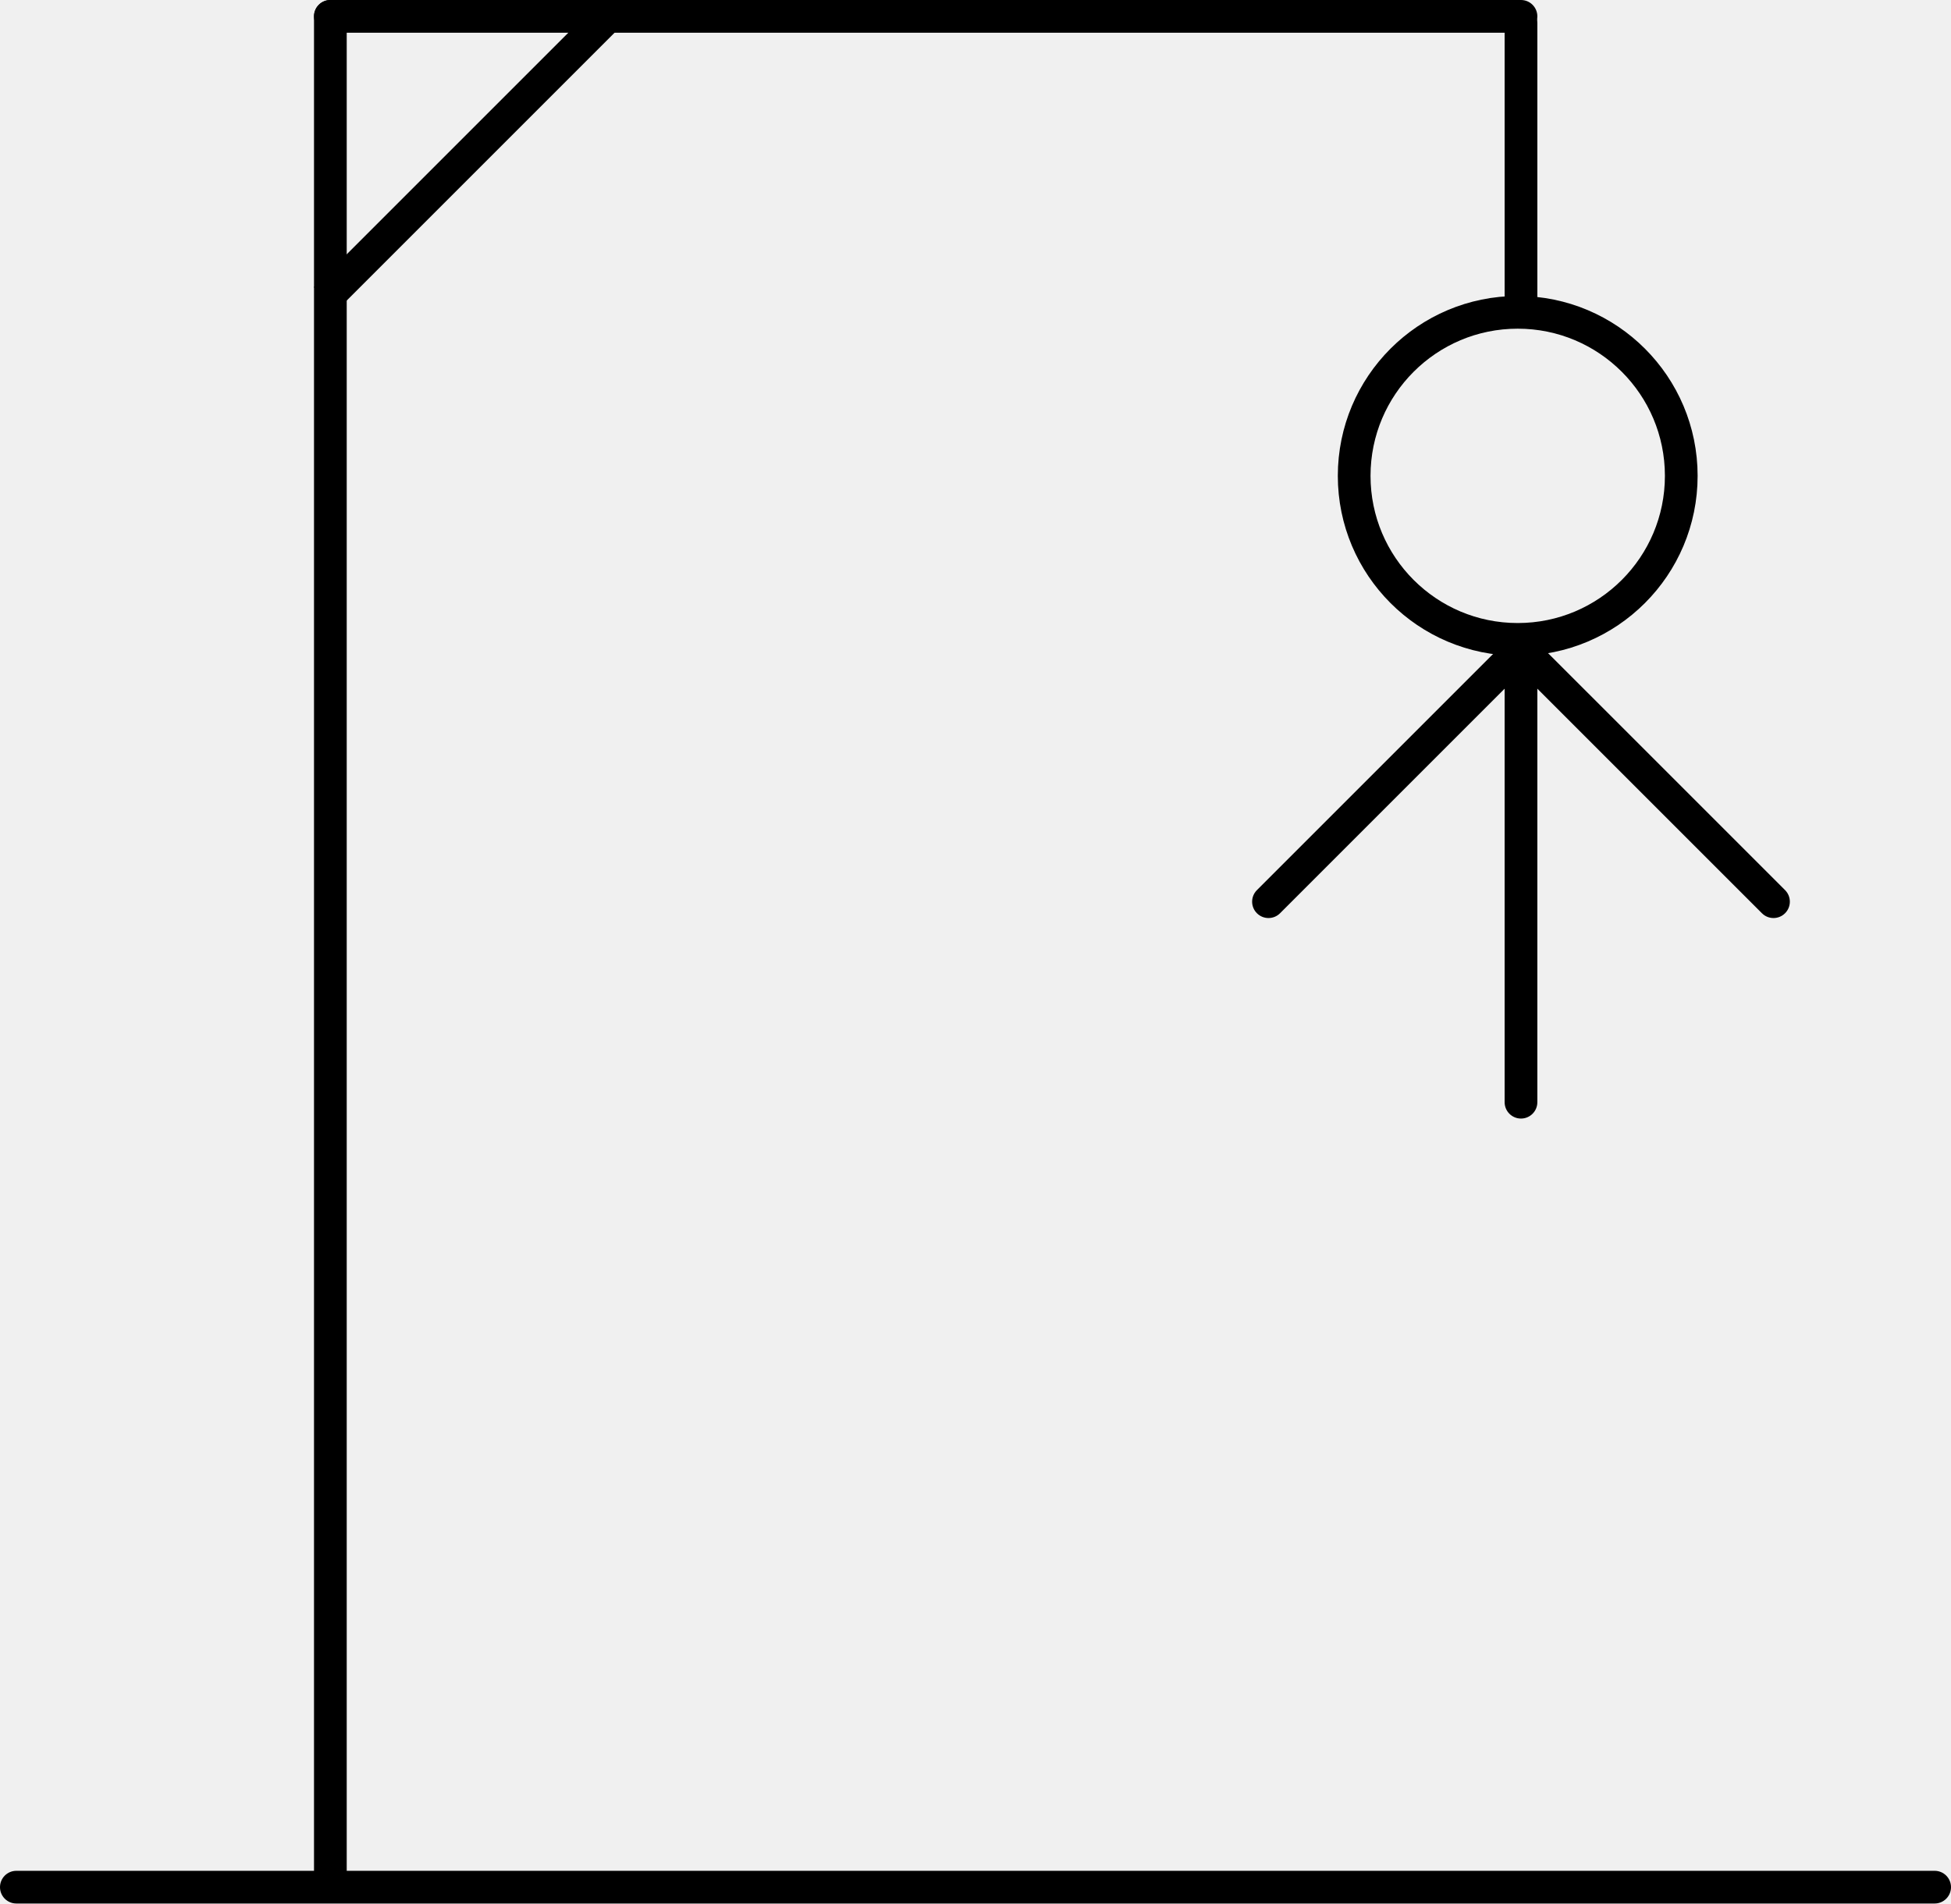
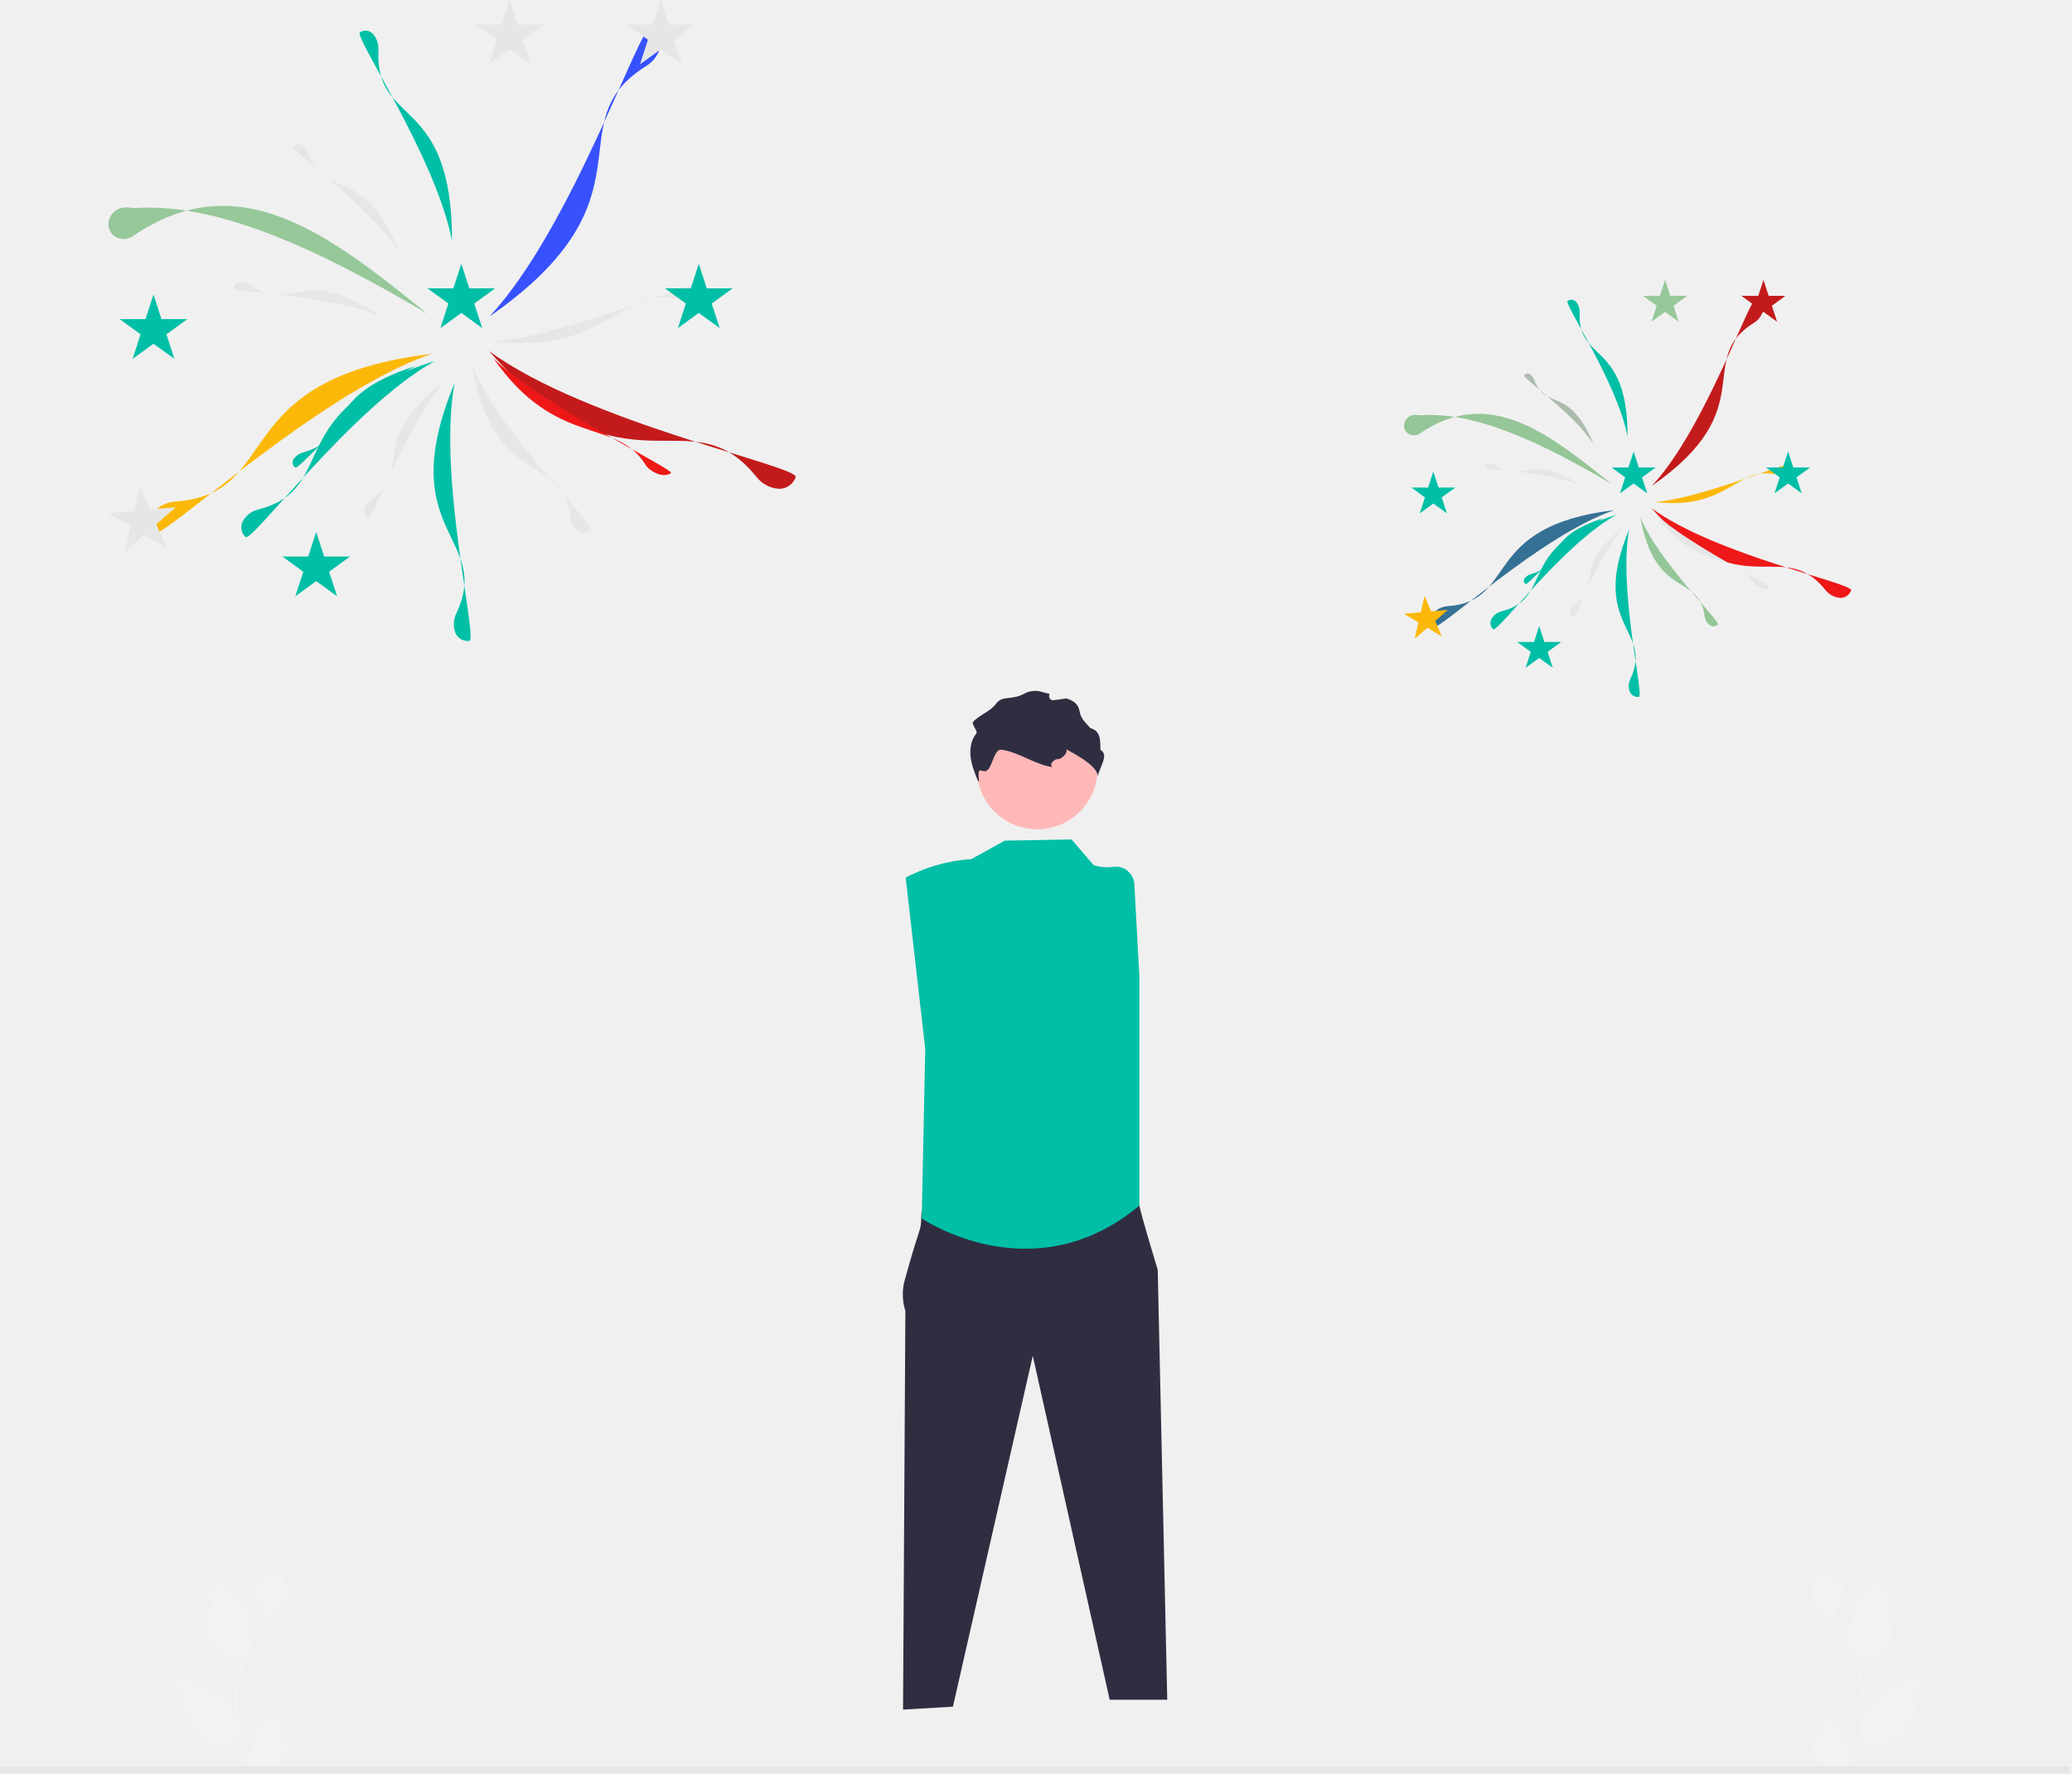
- <svg xmlns="http://www.w3.org/2000/svg" width="298.232" height="291" viewBox="0 0 298.232 291">
-   <g id="Group_699" data-name="Group 699" transform="translate(-219 -183)">
-     <rect id="Rectangle_2970" data-name="Rectangle 2970" width="5" height="56" rx="2.5" transform="translate(448.965 281.247) rotate(45)" />
-     <rect id="Rectangle_2971" data-name="Rectangle 2971" width="5" height="56" rx="2.5" transform="translate(450.5 284.782) rotate(-45)" />
-     <rect id="Rectangle_2974" data-name="Rectangle 2974" width="5" height="61.733" transform="translate(310.627 183.247) rotate(45)" />
-     <rect id="Rectangle_2966" data-name="Rectangle 2966" width="5" height="298.232" rx="2.5" transform="translate(517.232 469) rotate(90)" />
-     <g id="Ellipse_32" data-name="Ellipse 32" transform="translate(423.5 228.247)" fill="none" stroke="#000" stroke-width="5">
-       <circle cx="27.5" cy="27.5" r="27.5" stroke="none" />
-       <circle cx="27.5" cy="27.5" r="25" fill="none" />
-     </g>
-     <rect id="Rectangle_2987" data-name="Rectangle 2987" width="5" height="289" rx="2.5" transform="translate(267 183)" />
-     <rect id="Rectangle_2988" data-name="Rectangle 2988" width="187" height="5" rx="2.5" transform="translate(267 183)" />
-     <rect id="Rectangle_2989" data-name="Rectangle 2989" width="5" height="49" rx="2.5" transform="translate(449 184)" />
-     <rect id="Rectangle_2990" data-name="Rectangle 2990" width="5" height="73" rx="2.5" transform="translate(449 281)" />
+ <svg xmlns="http://www.w3.org/2000/svg" width="612" height="524" viewBox="0 0 612 524" fill="none">
+   <g clip-path="url(#clip0_92_32)">
+     <path d="M84.105 513.252C82.888 513.328 82.215 511.816 83.136 510.934L83.228 510.57L83.191 510.483C81.96 507.548 77.789 507.568 76.569 510.507C75.486 513.116 74.107 515.729 73.767 518.487C73.615 519.705 73.683 520.945 73.954 522.14C71.416 516.596 70.08 510.543 70.08 504.455C70.08 502.925 70.164 501.396 70.335 499.87C70.476 498.622 70.67 497.381 70.921 496.152C72.279 489.509 75.221 483.182 79.463 477.896C81.503 476.782 83.203 475.039 84.231 472.95C84.6 472.197 84.889 471.386 85.026 470.561C84.794 470.591 84.151 467.056 84.326 466.839C84.002 466.349 83.424 466.105 83.07 465.626C81.313 463.244 78.893 463.66 77.629 466.896C74.93 468.259 74.904 470.518 76.56 472.691C77.614 474.074 77.759 475.945 78.683 477.425C78.588 477.546 78.489 477.664 78.394 477.786C76.65 480.023 75.141 482.428 73.869 484.955C74.229 482.147 73.698 478.764 72.793 476.584C71.763 474.099 69.833 472.007 68.133 469.859C66.091 467.279 61.904 468.405 61.545 471.676L61.535 471.771C61.787 471.913 62.034 472.064 62.276 472.224C63.654 473.136 63.178 475.272 61.545 475.524L61.508 475.53C61.599 476.439 61.755 477.341 61.983 478.228C59.803 486.661 64.511 489.733 71.233 489.871C71.382 489.947 71.526 490.023 71.674 490.095C70.993 492.013 70.449 493.98 70.046 495.974C69.685 497.735 69.433 499.516 69.293 501.304C69.118 503.561 69.133 505.828 69.323 508.081L69.312 508.001C68.829 505.52 67.481 503.203 65.526 501.597C62.612 499.204 58.496 498.323 55.353 496.399C53.84 495.473 51.901 496.67 52.165 498.424L52.178 498.508C52.646 498.698 53.103 498.919 53.544 499.166C53.797 499.308 54.044 499.46 54.286 499.619C55.664 500.531 55.188 502.667 53.554 502.919L53.517 502.925L53.441 502.937C54.244 504.843 55.363 506.612 56.763 508.138C58.127 515.5 63.983 516.198 70.248 514.055H70.251C70.936 517.038 71.937 519.952 73.223 522.73H83.839C83.877 522.612 83.911 522.49 83.945 522.372C82.964 522.433 81.974 522.376 81.008 522.197C81.796 521.231 82.583 520.257 83.371 519.29C83.39 519.271 83.405 519.252 83.42 519.233C83.82 518.738 84.223 518.248 84.623 517.753C84.648 516.235 84.466 514.72 84.105 513.252Z" fill="#F2F2F2" />
+     <path d="M535.947 513.252C537.164 513.328 537.837 511.816 536.916 510.934L536.824 510.57L536.861 510.483C538.091 507.548 542.263 507.568 543.483 510.507C544.566 513.116 545.945 515.729 546.285 518.487C546.437 519.705 546.368 520.945 546.098 522.14C548.636 516.596 549.972 510.543 549.972 504.455C549.972 502.925 549.888 501.396 549.717 499.87C549.576 498.622 549.382 497.381 549.131 496.152C547.772 489.509 544.831 483.182 540.589 477.896C538.549 476.782 536.848 475.039 535.821 472.95C535.452 472.197 535.163 471.386 535.026 470.561C535.258 470.591 535.901 467.056 535.726 466.839C536.049 466.349 536.628 466.105 536.982 465.626C538.738 463.244 541.159 463.66 542.423 466.896C545.122 468.259 545.148 470.518 543.492 472.691C542.438 474.074 542.293 475.945 541.369 477.425C541.464 477.546 541.563 477.664 541.658 477.786C543.402 480.023 544.911 482.428 546.183 484.955C545.823 482.147 546.354 478.764 547.259 476.584C548.289 474.099 550.219 472.007 551.919 469.859C553.961 467.279 558.147 468.405 558.507 471.676L558.517 471.771C558.265 471.913 558.018 472.064 557.776 472.224C556.398 473.136 556.874 475.272 558.507 475.524L558.544 475.53C558.453 476.439 558.297 477.341 558.068 478.228C560.249 486.661 555.541 489.733 548.819 489.871C548.67 489.947 548.526 490.023 548.377 490.095C549.058 492.013 549.603 493.98 550.006 495.974C550.367 497.735 550.619 499.516 550.759 501.304C550.934 503.561 550.919 505.828 550.729 508.081L550.74 508.001C551.223 505.52 552.57 503.203 554.526 501.597C557.44 499.204 561.556 498.323 564.699 496.399C566.212 495.473 568.151 496.67 567.887 498.424L567.874 498.508C567.406 498.698 566.949 498.919 566.508 499.166C566.255 499.308 566.008 499.46 565.766 499.619C564.388 500.531 564.864 502.667 566.497 502.919L566.534 502.925L566.61 502.937C565.808 504.843 564.689 506.612 563.289 508.138C561.925 515.5 556.069 516.198 549.804 514.055H549.8C549.115 517.038 548.115 519.952 546.829 522.73H536.213C536.175 522.612 536.141 522.49 536.106 522.372C537.088 522.433 538.077 522.376 539.044 522.197C538.256 521.231 537.469 520.257 536.681 519.29C536.662 519.271 536.647 519.252 536.631 519.233C536.232 518.738 535.829 518.248 535.429 517.753C535.404 516.235 535.586 514.72 535.947 513.252Z" fill="#F2F2F2" />
+     <path d="M1.018 523.953H610.474C611.036 523.953 611.492 523.497 611.492 522.934C611.492 522.372 611.036 521.916 610.474 521.916H1.018C0.456 521.916 0 522.372 0 522.934C0 523.497 0.456 523.953 1.018 523.953Z" fill="#E6E6E6" />
+     <path d="M333.149 351.75L336.526 356.192C336.526 356.192 336.832 358.266 341.954 375.166L344.764 502.188H327.764L305.045 400.555L281.463 504.226L266.728 505.095L267.419 387.262C267.419 387.262 265.867 383.162 267.187 378.357C272.239 359.965 271.948 364.814 272.155 358.518C272.418 350.536 333.149 351.75 333.149 351.75Z" fill="#2F2E41" />
+     <path d="M306.353 245.009C316.204 245.009 324.19 237.023 324.19 227.172C324.19 217.321 316.204 209.335 306.353 209.335C296.502 209.335 288.516 217.321 288.516 227.172C288.516 237.023 296.502 245.009 306.353 245.009Z" fill="#FEB8B8" />
+     <path d="M296.763 248.365L286.893 253.82C278.658 254.416 272.753 256.607 267.505 259.249L273.292 309.987L272.239 359.965C272.239 359.965 305.058 382.448 336.528 356.191V288.283L335.051 261.278C334.878 258.129 332.094 255.686 328.967 256.1C327.182 256.336 325.126 256.29 323.026 255.59L316.493 248.009L296.763 248.365Z" fill="#00BFA6" />
+     <path d="M324.19 229.538C324.86 226.138 314.521 221.189 314.54 221.195C316.144 221.707 313.62 224.648 311.972 224.301C311.972 224.301 309.549 225.533 310.869 226.593C306.319 226.203 300.24 221.879 295.69 221.489C293.86 221.329 293.151 225.742 292.001 227.172C290.261 229.362 288.516 225.007 289.16 230.809H288.9C287.95 228.519 287 226.189 286.69 223.729C286.39 221.269 286.81 218.619 288.38 216.699C288.9 216.049 286.857 213.909 287.407 213.289C289.157 211.279 292.55 210.179 294.11 208.029C296.175 205.181 298.524 207.191 302.824 204.796C303.949 204.169 305.904 203.944 307.15 204.269L310.06 205.029C309.493 205.88 310.195 207.002 311.208 206.865L315 206.349C316.43 206.809 317.79 207.489 318.43 208.799C318.82 209.579 318.89 210.489 319.19 211.309C319.74 212.819 321.04 213.909 322.08 215.129C324.876 215.943 325.026 218.033 325.026 221.538C327.631 223 324.913 226.268 324.19 229.538Z" fill="#2F2E41" />
+     <path d="M32.306 64.669C33.117 62.39 35.382 61.044 37.687 61.303C38.648 61.41 39.608 61.496 40.573 61.439C64.642 60.023 94.455 73.805 126.191 92.679C97.138 69.17 70.548 48.374 39.274 69.746C37.041 71.272 33.876 70.733 32.576 68.36C32.054 67.406 31.866 66.264 32.177 65.085C32.214 64.946 32.257 64.808 32.306 64.669Z" fill="#96C899" />
+     <path d="M192.839 8.282C194.823 9.547 195.639 11.953 194.978 14.097L194.903 14.339C194.241 16.492 192.797 18.301 190.885 19.491C163.516 36.53 195.204 58.335 144.551 93.531C169.079 67.284 189.254 6.502 192.319 7.992C192.496 8.077 192.669 8.174 192.839 8.282Z" fill="#3751FE" />
+     <path d="M234.79 141.519C233.769 143.639 231.478 144.735 229.27 144.333L229.021 144.288C226.805 143.885 224.837 142.667 223.428 140.909C203.262 115.756 185.372 149.808 144.412 103.691C173.385 124.931 236.132 137.748 235.017 140.968C234.953 141.154 234.877 141.338 234.79 141.519Z" fill="#C31B1B" />
+     <path d="M197.93 139.947C196.879 140.53 195.185 140.448 193.818 139.816L193.663 139.745C192.291 139.111 191.228 138.221 190.627 137.248C182.032 123.321 164.184 132.359 145.824 105.959C160.875 120.313 199.489 138.808 198.178 139.788C198.102 139.844 198.019 139.897 197.93 139.947Z" fill="#EE1818" />
+     <path d="M206.212 84.398C205.953 85.571 204.769 86.785 203.389 87.39L203.233 87.458C201.848 88.066 200.478 88.272 199.351 88.076C183.226 85.281 178.162 104.635 146.226 100.882C166.95 99.128 206.393 82.475 206.257 84.107C206.25 84.201 206.235 84.298 206.212 84.398Z" fill="#E6E6E6" />
+     <path d="M44.832 157.144C43.674 155.096 44.083 152.588 45.674 151.006L45.854 150.827C47.45 149.238 49.573 148.319 51.821 148.166C83.985 145.975 66.248 111.843 127.497 104.555C93.516 116.209 47.161 160.399 45.154 157.645C45.039 157.486 44.931 157.319 44.832 157.144Z" fill="#FCB809" />
+     <path d="M174.185 156.776C172.995 157.57 171.468 157.412 170.452 156.487L170.338 156.383C169.318 155.455 168.681 154.176 168.502 152.791C165.933 132.97 146.049 145.235 139.28 107.61C147.623 128.197 176.057 155.212 174.474 156.558C174.383 156.635 174.287 156.708 174.185 156.776Z" fill="#E6E6E6" />
+     <path d="M138.161 189.377C136.338 189.392 134.804 188.167 134.344 186.486L134.292 186.296C133.83 184.609 134.021 182.815 134.775 181.227C145.572 158.49 115.797 157.684 134.255 113.212C129.144 140.759 141.243 189.02 138.621 189.347C138.47 189.366 138.316 189.376 138.161 189.377Z" fill="#00BFA6" />
+     <path d="M72.195 158.306C71.021 156.912 70.986 154.949 71.988 153.522L72.101 153.361C73.105 151.929 74.608 150.932 76.313 150.499C100.709 144.309 82.336 120.865 128.358 106.71C103.884 120.348 74.437 160.452 72.513 158.641C72.402 158.537 72.296 158.425 72.195 158.306Z" fill="#00BFA6" />
+     <path d="M86.998 137.952C86.255 137.258 86.235 136.214 86.871 135.413L86.943 135.323C87.582 134.519 88.535 133.925 89.616 133.625C105.086 129.321 93.468 117.596 122.653 108.158C107.126 116.43 88.416 139.002 87.198 138.117C87.128 138.066 87.061 138.011 86.998 137.952Z" fill="#00BFA6" />
+     <path d="M108.632 152.785C107.693 152.396 107.307 151.426 107.622 150.453L107.657 150.343C107.972 149.366 108.656 148.475 109.563 147.814C122.533 138.348 107.536 131.454 131.542 112.361C119.913 125.563 110.329 153.27 108.878 152.869C108.794 152.846 108.712 152.818 108.632 152.785Z" fill="#E6E6E6" />
+     <path d="M45.34 87.024L47.699 94.285H55.334L49.157 98.772L51.517 106.033L45.34 101.546L39.164 106.033L41.523 98.772L35.346 94.285H42.981L45.34 87.024Z" fill="#00BFA6" />
+     <path d="M150.548 0L152.907 7.261H160.542L154.365 11.748L156.725 19.009L150.548 14.522L144.372 19.009L146.731 11.748L140.554 7.261H148.189L150.548 0Z" fill="#E6E6E6" />
+     <path d="M206.399 77.932L208.758 85.193H216.393L210.217 89.68L212.576 96.941L206.399 92.454L200.223 96.941L202.582 89.68L196.406 85.193H204.04L206.399 77.932Z" fill="#00BFA6" />
+     <path d="M93.398 157.162L95.757 164.423H103.392L97.215 168.911L99.575 176.172L93.398 171.684L87.222 176.172L89.581 168.911L83.404 164.423H91.039L93.398 157.162Z" fill="#00BFA6" />
+     <path d="M136.261 77.932L138.62 85.193H146.254L140.078 89.68L142.437 96.941L136.261 92.454L130.084 96.941L132.443 89.68L126.267 85.193H133.901L136.261 77.932Z" fill="#00BFA6" />
+     <path d="M195.204 0L197.563 7.261H205.197L199.021 11.748L201.38 19.009L195.204 14.522L189.027 19.009L191.386 11.748L185.21 7.261H192.844L195.204 0Z" fill="#E6E6E6" />
+     <path d="M41.339 143.502L44.331 150.526L51.935 149.851L46.18 154.867L49.171 161.891L42.623 157.967L36.867 162.983L38.575 155.542L32.026 151.618L39.631 150.943L41.339 143.502Z" fill="#E6E6E6" />
+     <path d="M106.65 9.354C108.027 8.676 109.575 9.133 110.451 10.362L110.55 10.5C111.43 11.733 111.848 13.292 111.775 14.887C110.725 37.711 133.553 27.509 133.516 71.181C128.745 46.438 104.424 10.776 106.31 9.547C106.419 9.477 106.532 9.412 106.65 9.354Z" fill="#00BFA6" />
+     <path d="M86.741 43.185C87.351 42.423 88.353 42.318 89.171 42.856L89.263 42.917C90.085 43.456 90.727 44.313 91.098 45.314C96.407 59.643 106.794 47.648 118.078 74.572C108.95 60.516 85.839 44.618 86.597 43.389C86.641 43.319 86.689 43.251 86.741 43.185Z" fill="#E6E6E6" />
+     <path d="M69.168 84.835C69.252 83.863 70.026 83.218 71.005 83.211L71.116 83.21C72.098 83.202 73.108 83.556 73.973 84.182C86.353 93.141 88.318 77.395 112.666 93.501C97.264 86.893 69.215 86.528 69.162 85.085C69.159 85.002 69.161 84.919 69.168 84.835Z" fill="#E6E6E6" />
+     <path d="M414.878 124.763C415.406 123.28 416.879 122.404 418.379 122.573C419.004 122.643 419.629 122.698 420.257 122.661C435.917 121.74 455.314 130.707 475.963 142.987C457.06 127.692 439.76 114.161 419.412 128.066C417.958 129.059 415.899 128.708 415.054 127.164C414.714 126.544 414.591 125.801 414.794 125.034C414.818 124.943 414.846 124.853 414.878 124.763Z" fill="#229129" fill-opacity="0.447" />
+     <path d="M519.327 88.076C520.618 88.899 521.149 90.464 520.719 91.859L520.67 92.016C520.239 93.417 519.3 94.594 518.055 95.368C500.248 106.454 520.865 120.642 487.909 143.542C503.868 126.464 516.994 86.917 518.989 87.886C519.104 87.942 519.216 88.005 519.327 88.076Z" fill="#C31B1B" />
+     <path d="M546.622 174.764C545.958 176.144 544.467 176.857 543.03 176.595L542.868 176.566C541.426 176.304 540.146 175.511 539.23 174.368C526.108 158.002 514.469 180.158 487.818 150.152C506.669 163.972 547.495 172.311 546.769 174.406C546.728 174.527 546.679 174.646 546.622 174.764Z" fill="#EE1818" />
+     <path d="M522.639 173.742C521.956 174.121 520.853 174.068 519.964 173.657L519.863 173.61C518.97 173.198 518.279 172.619 517.888 171.986C512.295 162.924 500.683 168.804 488.737 151.628C498.53 160.967 523.654 173 522.8 173.638C522.751 173.675 522.697 173.709 522.639 173.742Z" fill="#E6E6E6" />
+     <path d="M528.028 137.6C527.859 138.363 527.089 139.153 526.191 139.546L526.09 139.591C525.189 139.986 524.297 140.12 523.564 139.993C513.072 138.174 509.777 150.766 488.998 148.325C502.482 147.183 528.146 136.348 528.057 137.41C528.052 137.471 528.043 137.534 528.028 137.6Z" fill="#FCB809" />
+     <path d="M423.028 184.931C422.275 183.598 422.541 181.967 423.576 180.937L423.693 180.821C424.731 179.786 426.113 179.189 427.575 179.089C448.503 177.663 436.962 155.456 476.813 150.714C454.703 158.297 424.543 187.049 423.238 185.257C423.162 185.153 423.092 185.045 423.028 184.931Z" fill="#357095" />
+     <path d="M507.19 184.691C506.416 185.208 505.422 185.105 504.761 184.503L504.687 184.435C504.023 183.832 503.609 182.999 503.492 182.098C501.821 169.202 488.883 177.182 484.479 152.702C489.907 166.097 508.407 183.674 507.378 184.549C507.319 184.6 507.256 184.647 507.19 184.691Z" fill="#229129" fill-opacity="0.443" />
+     <path d="M483.751 205.903C482.565 205.913 481.567 205.115 481.268 204.021L481.234 203.898C480.933 202.8 481.058 201.633 481.548 200.6C488.573 185.807 469.2 185.282 481.21 156.347C477.885 174.27 485.757 205.671 484.051 205.883C483.952 205.895 483.852 205.902 483.751 205.903Z" fill="#00BFA6" />
+     <path d="M440.832 185.687C440.068 184.78 440.045 183.502 440.696 182.574L440.77 182.469C441.423 181.537 442.401 180.889 443.51 180.607C459.384 176.58 447.429 161.326 477.373 152.116C461.449 160.99 442.29 187.083 441.038 185.905C440.966 185.837 440.897 185.764 440.832 185.687Z" fill="#00BFA6" />
+     <path d="M450.462 172.444C449.979 171.992 449.966 171.313 450.38 170.792L450.427 170.733C450.842 170.21 451.463 169.824 452.166 169.628C462.231 166.828 454.672 159.199 473.661 153.058C463.558 158.441 451.385 173.127 450.593 172.551C450.547 172.518 450.504 172.482 450.462 172.444Z" fill="#00BFA6" />
+     <path d="M464.538 182.095C463.928 181.842 463.677 181.21 463.881 180.577L463.904 180.506C464.109 179.87 464.554 179.29 465.144 178.86C473.583 172.701 463.825 168.215 479.445 155.793C471.878 164.383 465.643 182.41 464.699 182.149C464.644 182.134 464.591 182.116 464.538 182.095Z" fill="#E6E6E6" />
+     <path d="M423.358 139.308L424.893 144.032H429.861L425.842 146.952L427.377 151.676L423.358 148.756L419.34 151.676L420.875 146.952L416.856 144.032H421.824L423.358 139.308Z" fill="#00BFA6" />
+     <path d="M491.811 82.687L493.346 87.411H498.313L494.295 90.331L495.83 95.055L491.811 92.135L487.792 95.055L489.327 90.331L485.309 87.411H490.276L491.811 82.687Z" fill="#96C899" />
+     <path d="M528.15 133.392L529.685 138.116H534.652L530.633 141.036L532.168 145.76L528.15 142.841L524.131 145.76L525.666 141.036L521.647 138.116H526.615L528.15 133.392Z" fill="#00BFA6" />
+     <path d="M454.627 184.943L456.162 189.667H461.129L457.11 192.587L458.645 197.311L454.627 194.391L450.608 197.311L452.143 192.587L448.125 189.667H453.092L454.627 184.943Z" fill="#00BFA6" />
+     <path d="M482.515 133.392L484.05 138.116H489.017L484.999 141.036L486.534 145.76L482.515 142.841L478.496 145.76L480.031 141.036L476.013 138.116H480.98L482.515 133.392Z" fill="#00BFA6" />
+     <path d="M520.865 82.687L522.4 87.411H527.368L523.349 90.331L524.884 95.055L520.865 92.135L516.847 95.055L518.382 90.331L514.363 87.411H519.33L520.865 82.687Z" fill="#C31B1B" />
+     <path d="M420.755 176.055L422.702 180.625L427.649 180.186L423.905 183.449L425.851 188.019L421.59 185.466L417.845 188.73L418.957 183.888L414.696 181.335L419.644 180.896L420.755 176.055Z" fill="#FCB809" />
+     <path d="M463.249 88.773C464.145 88.332 465.152 88.629 465.722 89.428L465.786 89.519C466.359 90.32 466.631 91.335 466.583 92.373C465.9 107.223 480.753 100.585 480.729 129C477.625 112.901 461.801 89.698 463.028 88.899C463.099 88.853 463.172 88.811 463.249 88.773Z" fill="#00BFA6" />
+     <path d="M450.295 110.785C450.692 110.289 451.344 110.221 451.877 110.571L451.937 110.61C452.471 110.961 452.889 111.518 453.13 112.17C456.584 121.493 463.343 113.688 470.684 131.206C464.746 122.061 449.709 111.717 450.202 110.918C450.23 110.872 450.261 110.827 450.295 110.785Z" fill="#245122" fill-opacity="0.329" />
+     <path d="M438.862 137.884C438.916 137.251 439.42 136.832 440.057 136.827L440.129 136.826C440.768 136.821 441.426 137.052 441.988 137.459C450.043 143.288 451.321 133.043 467.163 143.522C457.142 139.222 438.893 138.985 438.858 138.046C438.856 137.992 438.857 137.938 438.862 137.884Z" fill="#E6E6E6" />
  </g>
+   <defs>
+     <clipPath id="clip0_92_32">
+       <rect width="611.492" height="523.953" fill="white" />
+     </clipPath>
+   </defs>
</svg>
